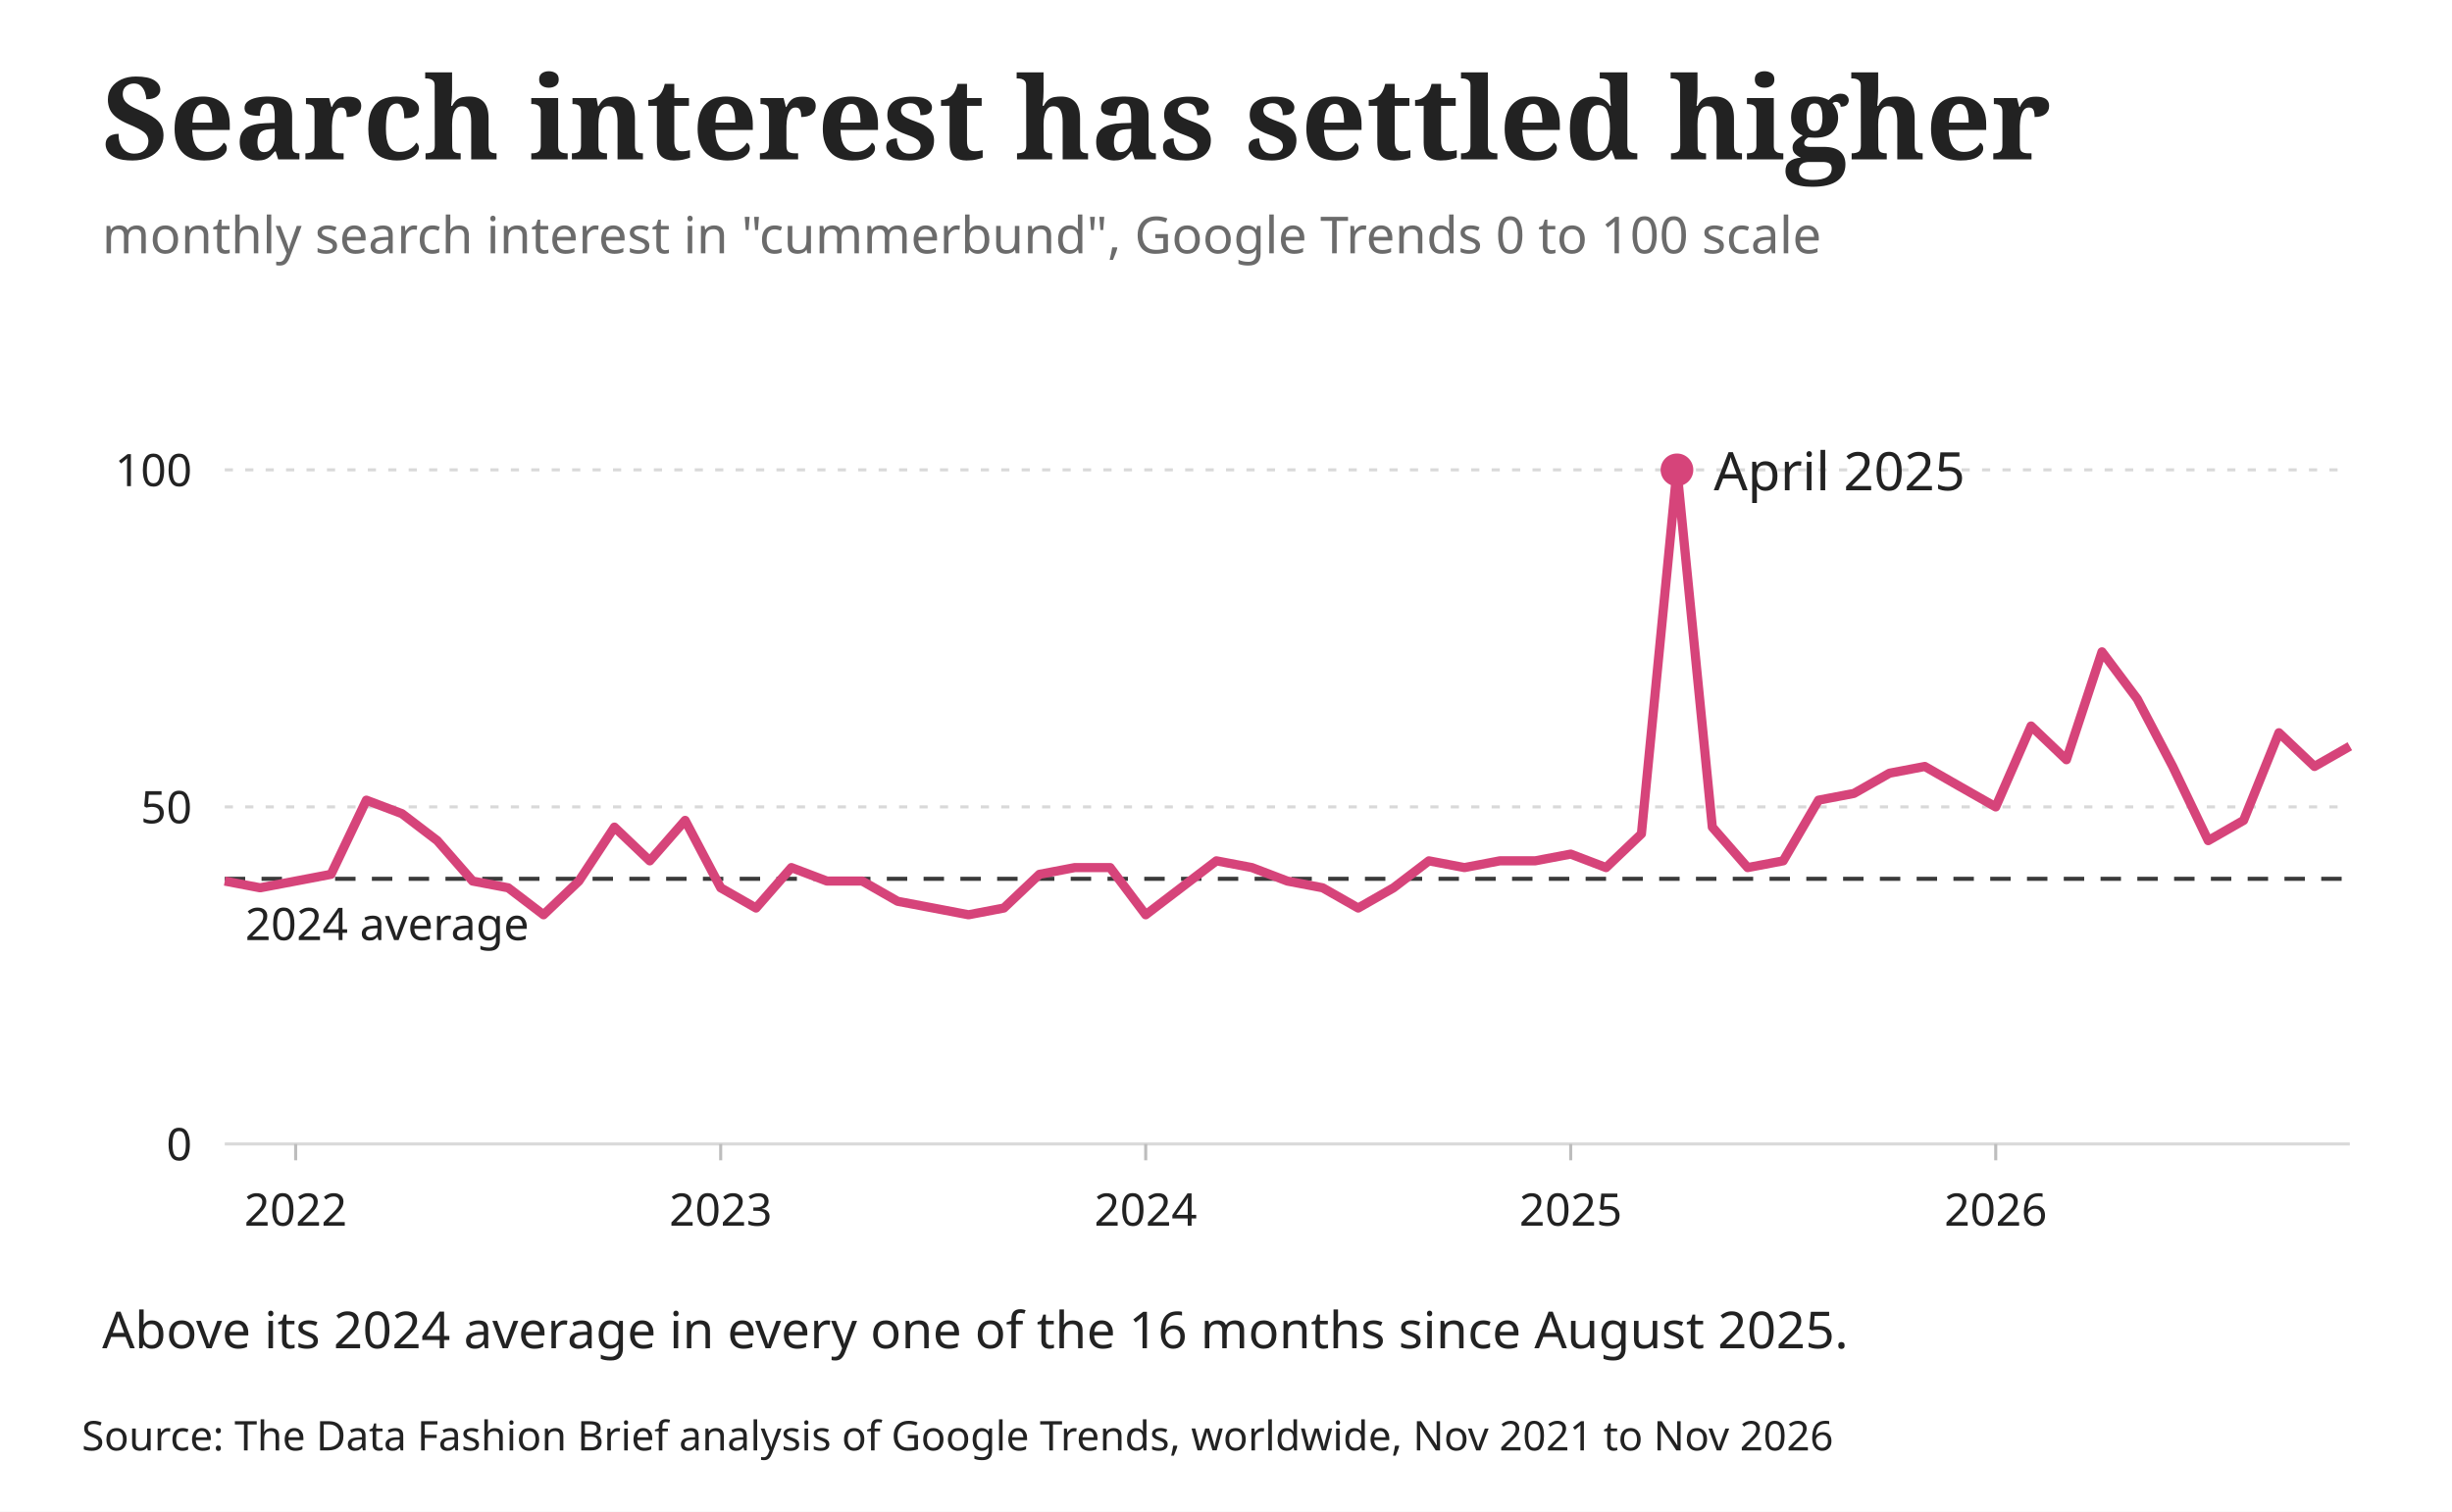
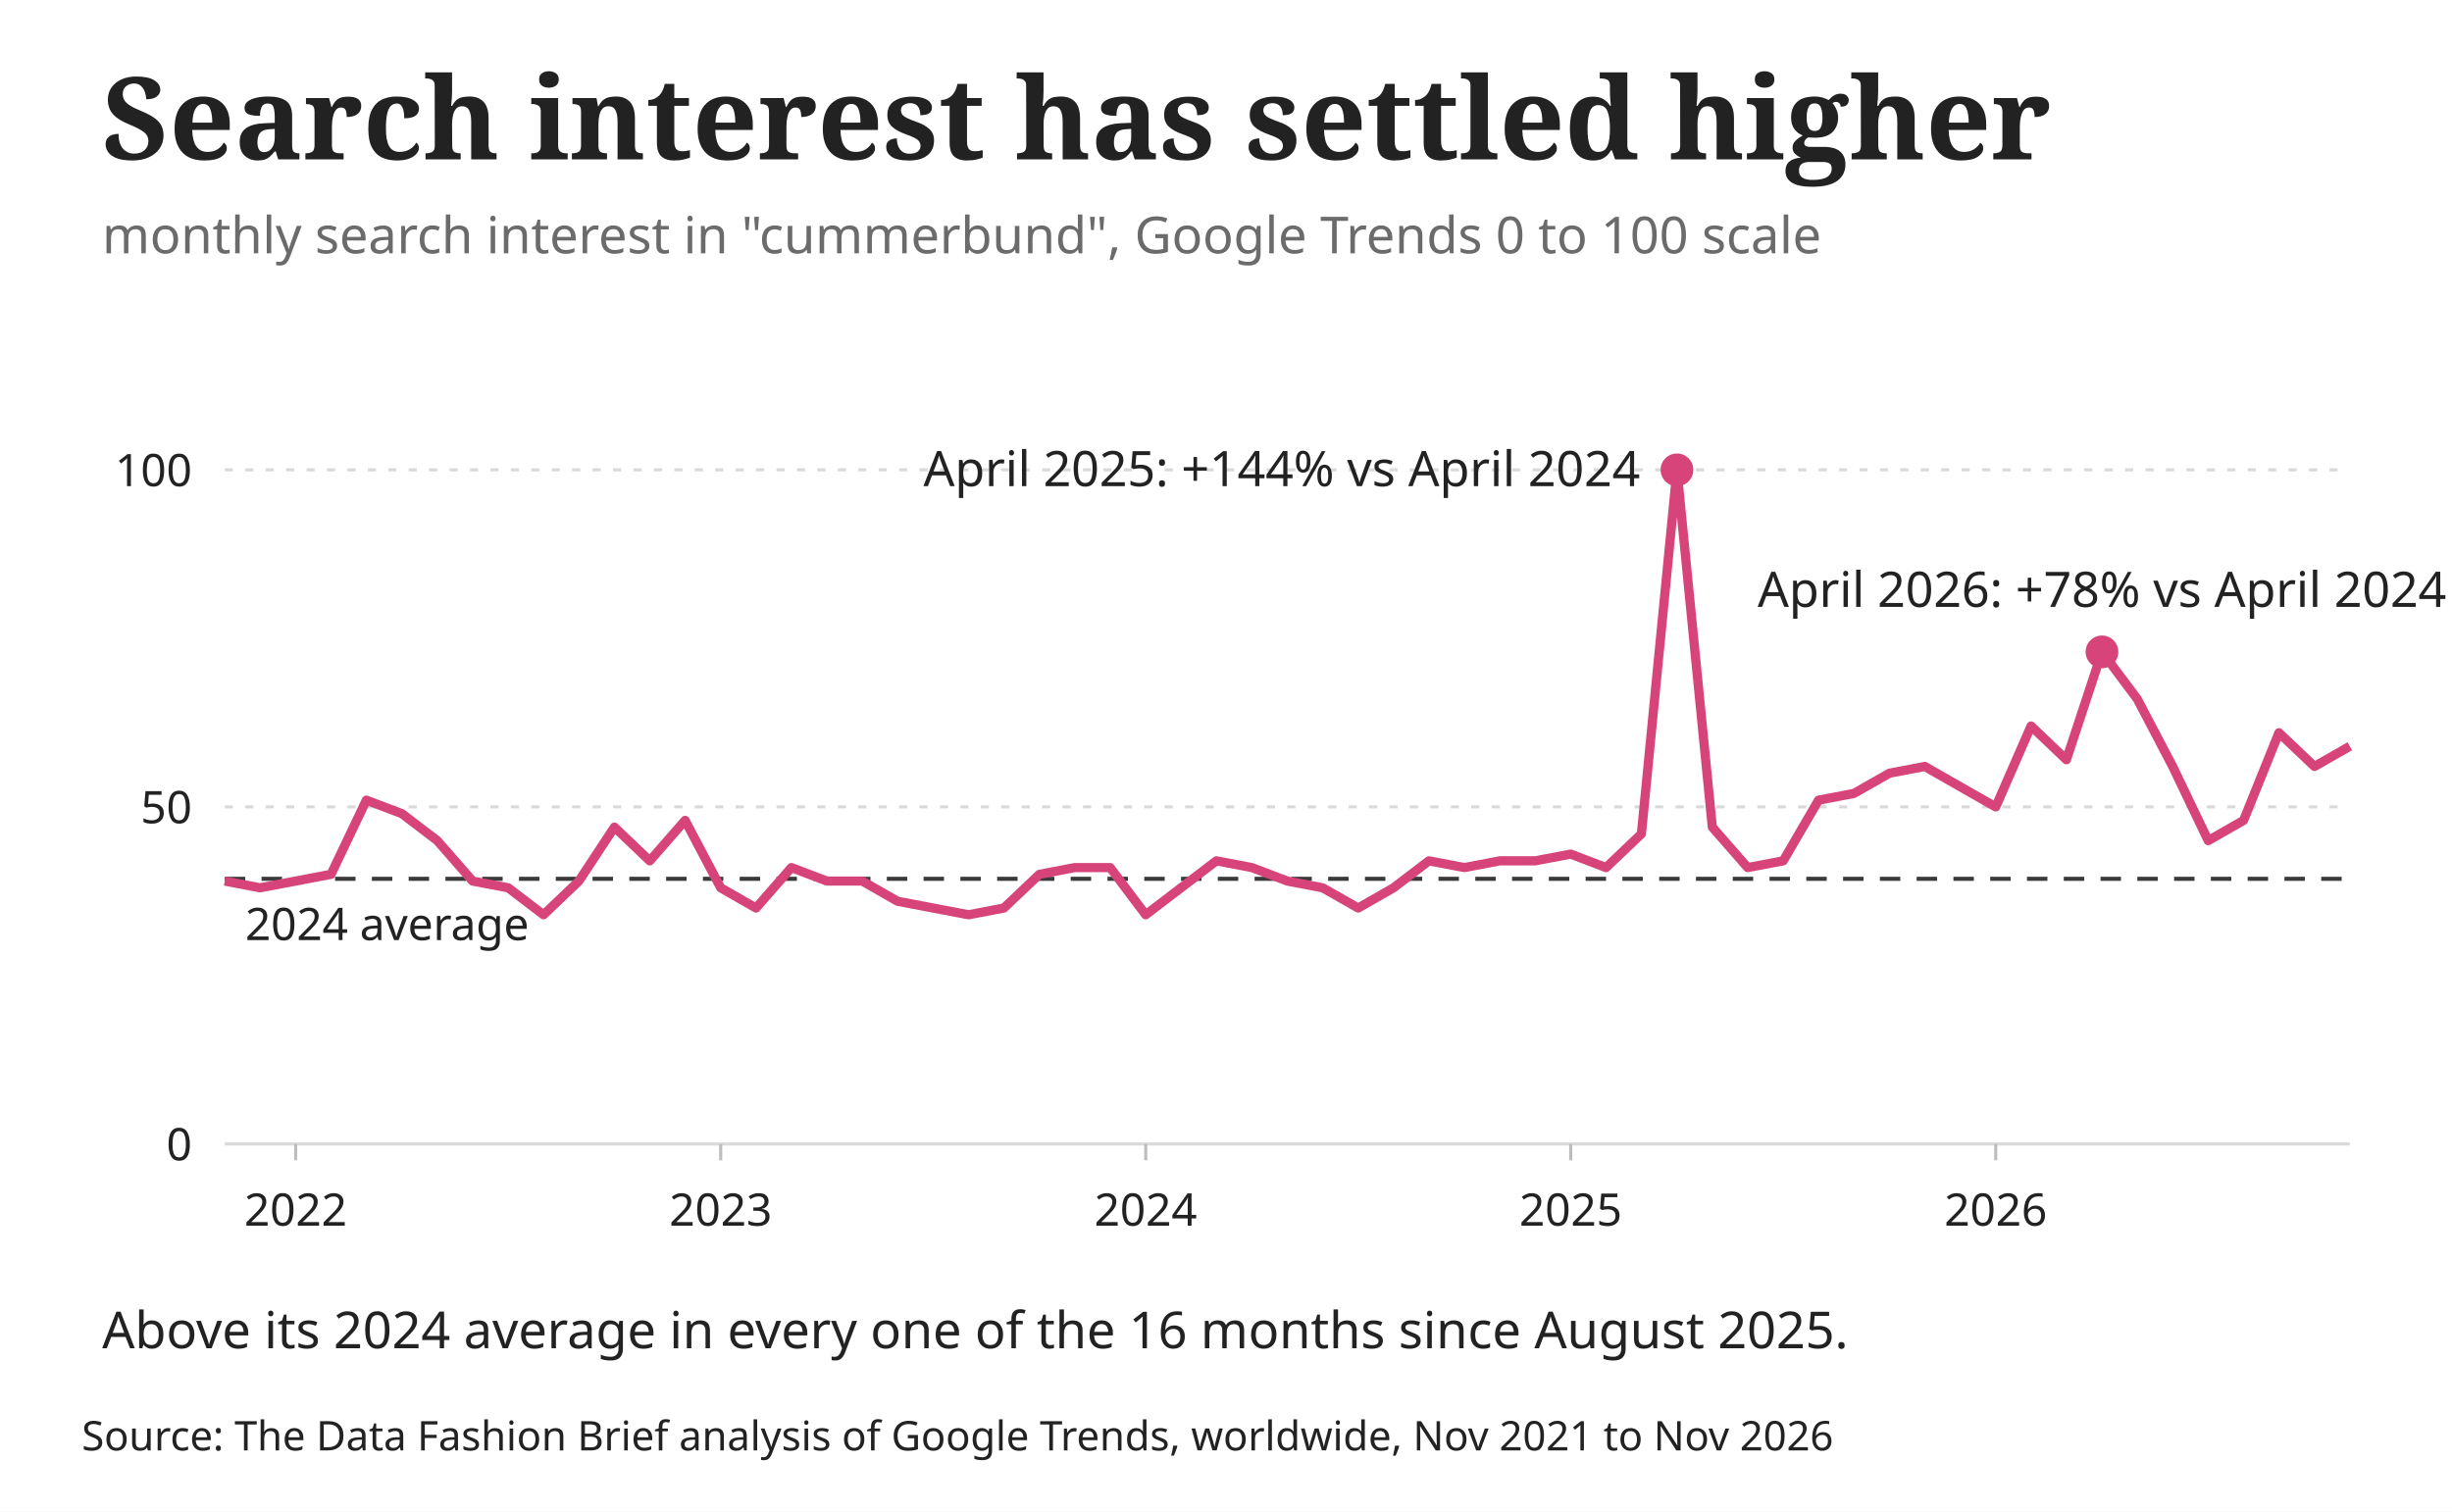
<svg xmlns="http://www.w3.org/2000/svg" viewBox="0 0 1200 740" width="1200" height="740">
  <rect width="1200" height="740" fill="#FFFFFF" />
  <text x="50" y="78" font-family="'Playfair Display', Georgia, serif" font-weight="700" font-size="56" fill="#222222">Search interest has settled higher</text>
  <text x="50" y="124" font-family="'Century Gothic', 'Questrial', 'Avenir', sans-serif" font-size="25" fill="#6B6B6B">monthly search interest in "cummerbund", Google Trends 0 to 100 scale</text>
  <line x1="110" y1="560.0" x2="1150" y2="560.0" stroke="#D9D9D9" stroke-width="1.5" />
  <text x="94" y="568.0" text-anchor="end" font-family="'Century Gothic', 'Questrial', 'Avenir', sans-serif" font-size="22" fill="#222222">0</text>
  <line x1="110" y1="395.0" x2="1150" y2="395.0" stroke="#D9D9D9" stroke-width="1.5" stroke-dasharray="4,6" />
  <text x="94" y="403.0" text-anchor="end" font-family="'Century Gothic', 'Questrial', 'Avenir', sans-serif" font-size="22" fill="#222222">50</text>
  <line x1="110" y1="230.0" x2="1150" y2="230.0" stroke="#D9D9D9" stroke-width="1.5" stroke-dasharray="4,6" />
  <text x="94" y="238.0" text-anchor="end" font-family="'Century Gothic', 'Questrial', 'Avenir', sans-serif" font-size="22" fill="#222222">100</text>
  <line x1="110" y1="430.2" x2="1150" y2="430.2" stroke="#3A3A3A" stroke-width="2" stroke-dasharray="10,8" />
  <text x="120" y="460.2" font-family="'Century Gothic', 'Questrial', 'Avenir', sans-serif" font-size="22" fill="#222222">2024 average</text>
  <path d="M110.0,431.3 L127.3,434.6 L144.7,431.3 L162.0,428.0 L179.3,391.7 L196.7,398.3 L214.0,411.5 L231.3,431.3 L248.7,434.6 L266.0,447.8 L283.3,431.3 L300.7,404.9 L318.0,421.4 L335.3,401.6 L352.7,434.6 L370.0,444.5 L387.3,424.7 L404.7,431.3 L422.0,431.3 L439.3,441.2 L456.7,444.5 L474.0,447.8 L491.3,444.5 L508.7,428.0 L526.0,424.7 L543.3,424.7 L560.7,447.8 L578.0,434.6 L595.3,421.4 L612.7,424.7 L630.0,431.3 L647.3,434.6 L664.7,444.5 L682.0,434.6 L699.3,421.4 L716.7,424.7 L734.0,421.4 L751.3,421.4 L768.7,418.1 L786.0,424.7 L803.3,408.2 L820.7,230.0 L838.0,404.9 L855.3,424.7 L872.7,421.4 L890.0,391.7 L907.3,388.4 L924.7,378.5 L942.0,375.2 L959.3,385.1 L976.7,395.0 L994.0,355.4 L1011.3,371.9 L1028.7,319.1 L1046.0,342.2 L1063.3,375.2 L1080.7,411.5 L1098.0,401.6 L1115.3,358.7 L1132.7,375.2 L1150.0,365.3" fill="none" stroke="#D6447A" stroke-width="4.5" stroke-linejoin="round" />
  <circle cx="820.7" cy="230.0" r="8" fill="#D6447A" />
-   <text x="838.7" y="240.0" font-family="'Century Gothic', 'Questrial', 'Avenir', sans-serif" font-size="26" fill="#222222">April 2025</text>
+   <text x="802.7" y="238.0" text-anchor="end" font-family="'Century Gothic', 'Questrial', 'Avenir', sans-serif" font-size="24" fill="#222222">April 2025: +144% vs April 2024</text>
+   <circle cx="1028.7" cy="319.1" r="8" fill="#D6447A" />
+   <text x="1028.7" y="297.1" text-anchor="middle" font-family="'Century Gothic', 'Questrial', 'Avenir', sans-serif" font-size="24" fill="#222222">April 2026: +78% vs April 2024</text>
  <line x1="144.7" y1="560" x2="144.7" y2="568" stroke="#BDBDBD" stroke-width="1.5" />
  <text x="144.7" y="600" text-anchor="middle" font-family="'Century Gothic', 'Questrial', 'Avenir', sans-serif" font-size="22" fill="#222222">2022</text>
  <line x1="352.7" y1="560" x2="352.7" y2="568" stroke="#BDBDBD" stroke-width="1.5" />
  <text x="352.7" y="600" text-anchor="middle" font-family="'Century Gothic', 'Questrial', 'Avenir', sans-serif" font-size="22" fill="#222222">2023</text>
  <line x1="560.7" y1="560" x2="560.7" y2="568" stroke="#BDBDBD" stroke-width="1.5" />
  <text x="560.7" y="600" text-anchor="middle" font-family="'Century Gothic', 'Questrial', 'Avenir', sans-serif" font-size="22" fill="#222222">2024</text>
  <line x1="768.7" y1="560" x2="768.7" y2="568" stroke="#BDBDBD" stroke-width="1.5" />
  <text x="768.7" y="600" text-anchor="middle" font-family="'Century Gothic', 'Questrial', 'Avenir', sans-serif" font-size="22" fill="#222222">2025</text>
  <line x1="976.7" y1="560" x2="976.7" y2="568" stroke="#BDBDBD" stroke-width="1.5" />
  <text x="976.7" y="600" text-anchor="middle" font-family="'Century Gothic', 'Questrial', 'Avenir', sans-serif" font-size="22" fill="#222222">2026</text>
  <text x="50" y="660" font-family="'Century Gothic', 'Questrial', 'Avenir', sans-serif" font-size="25" fill="#222222">Above its 2024 average in every one of the 16 months since August 2025.</text>
  <text x="40" y="710" font-family="'Century Gothic', 'Questrial', 'Avenir', sans-serif" font-size="20" fill="#222222">Source: The Data Fashion Brief analysis of Google Trends, worldwide, Nov 2021 to Nov 2026</text>
</svg>
